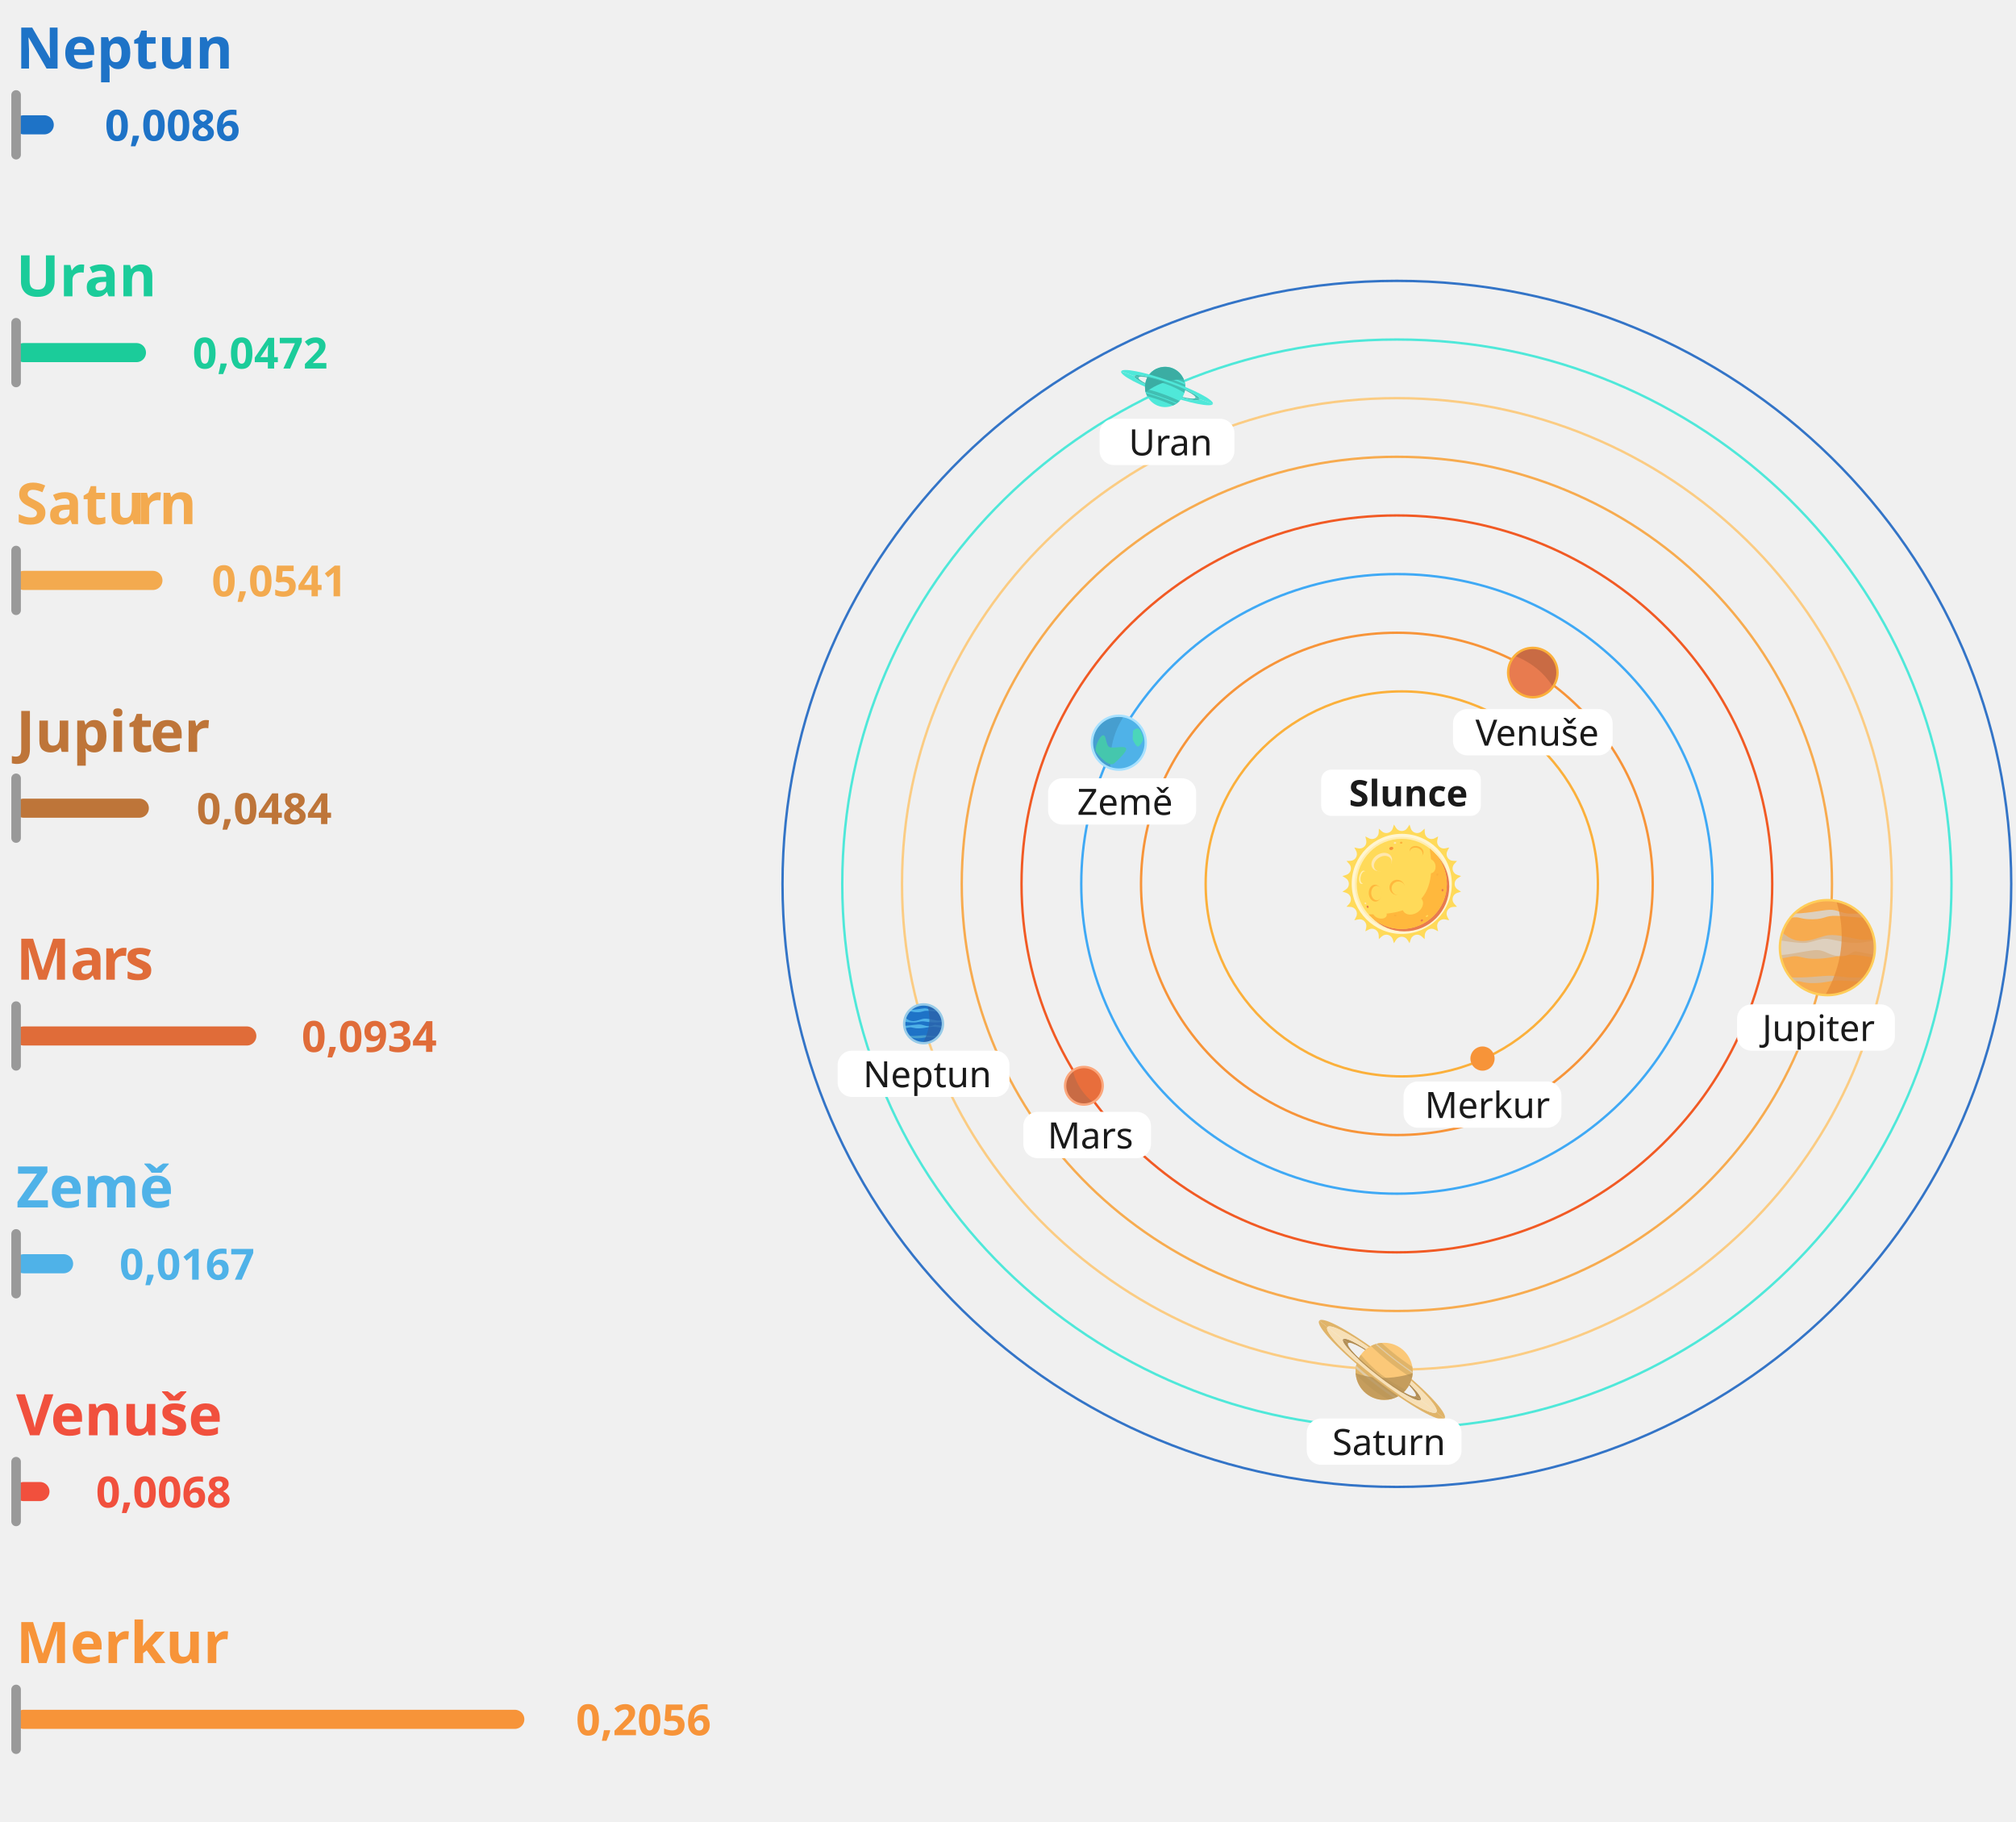
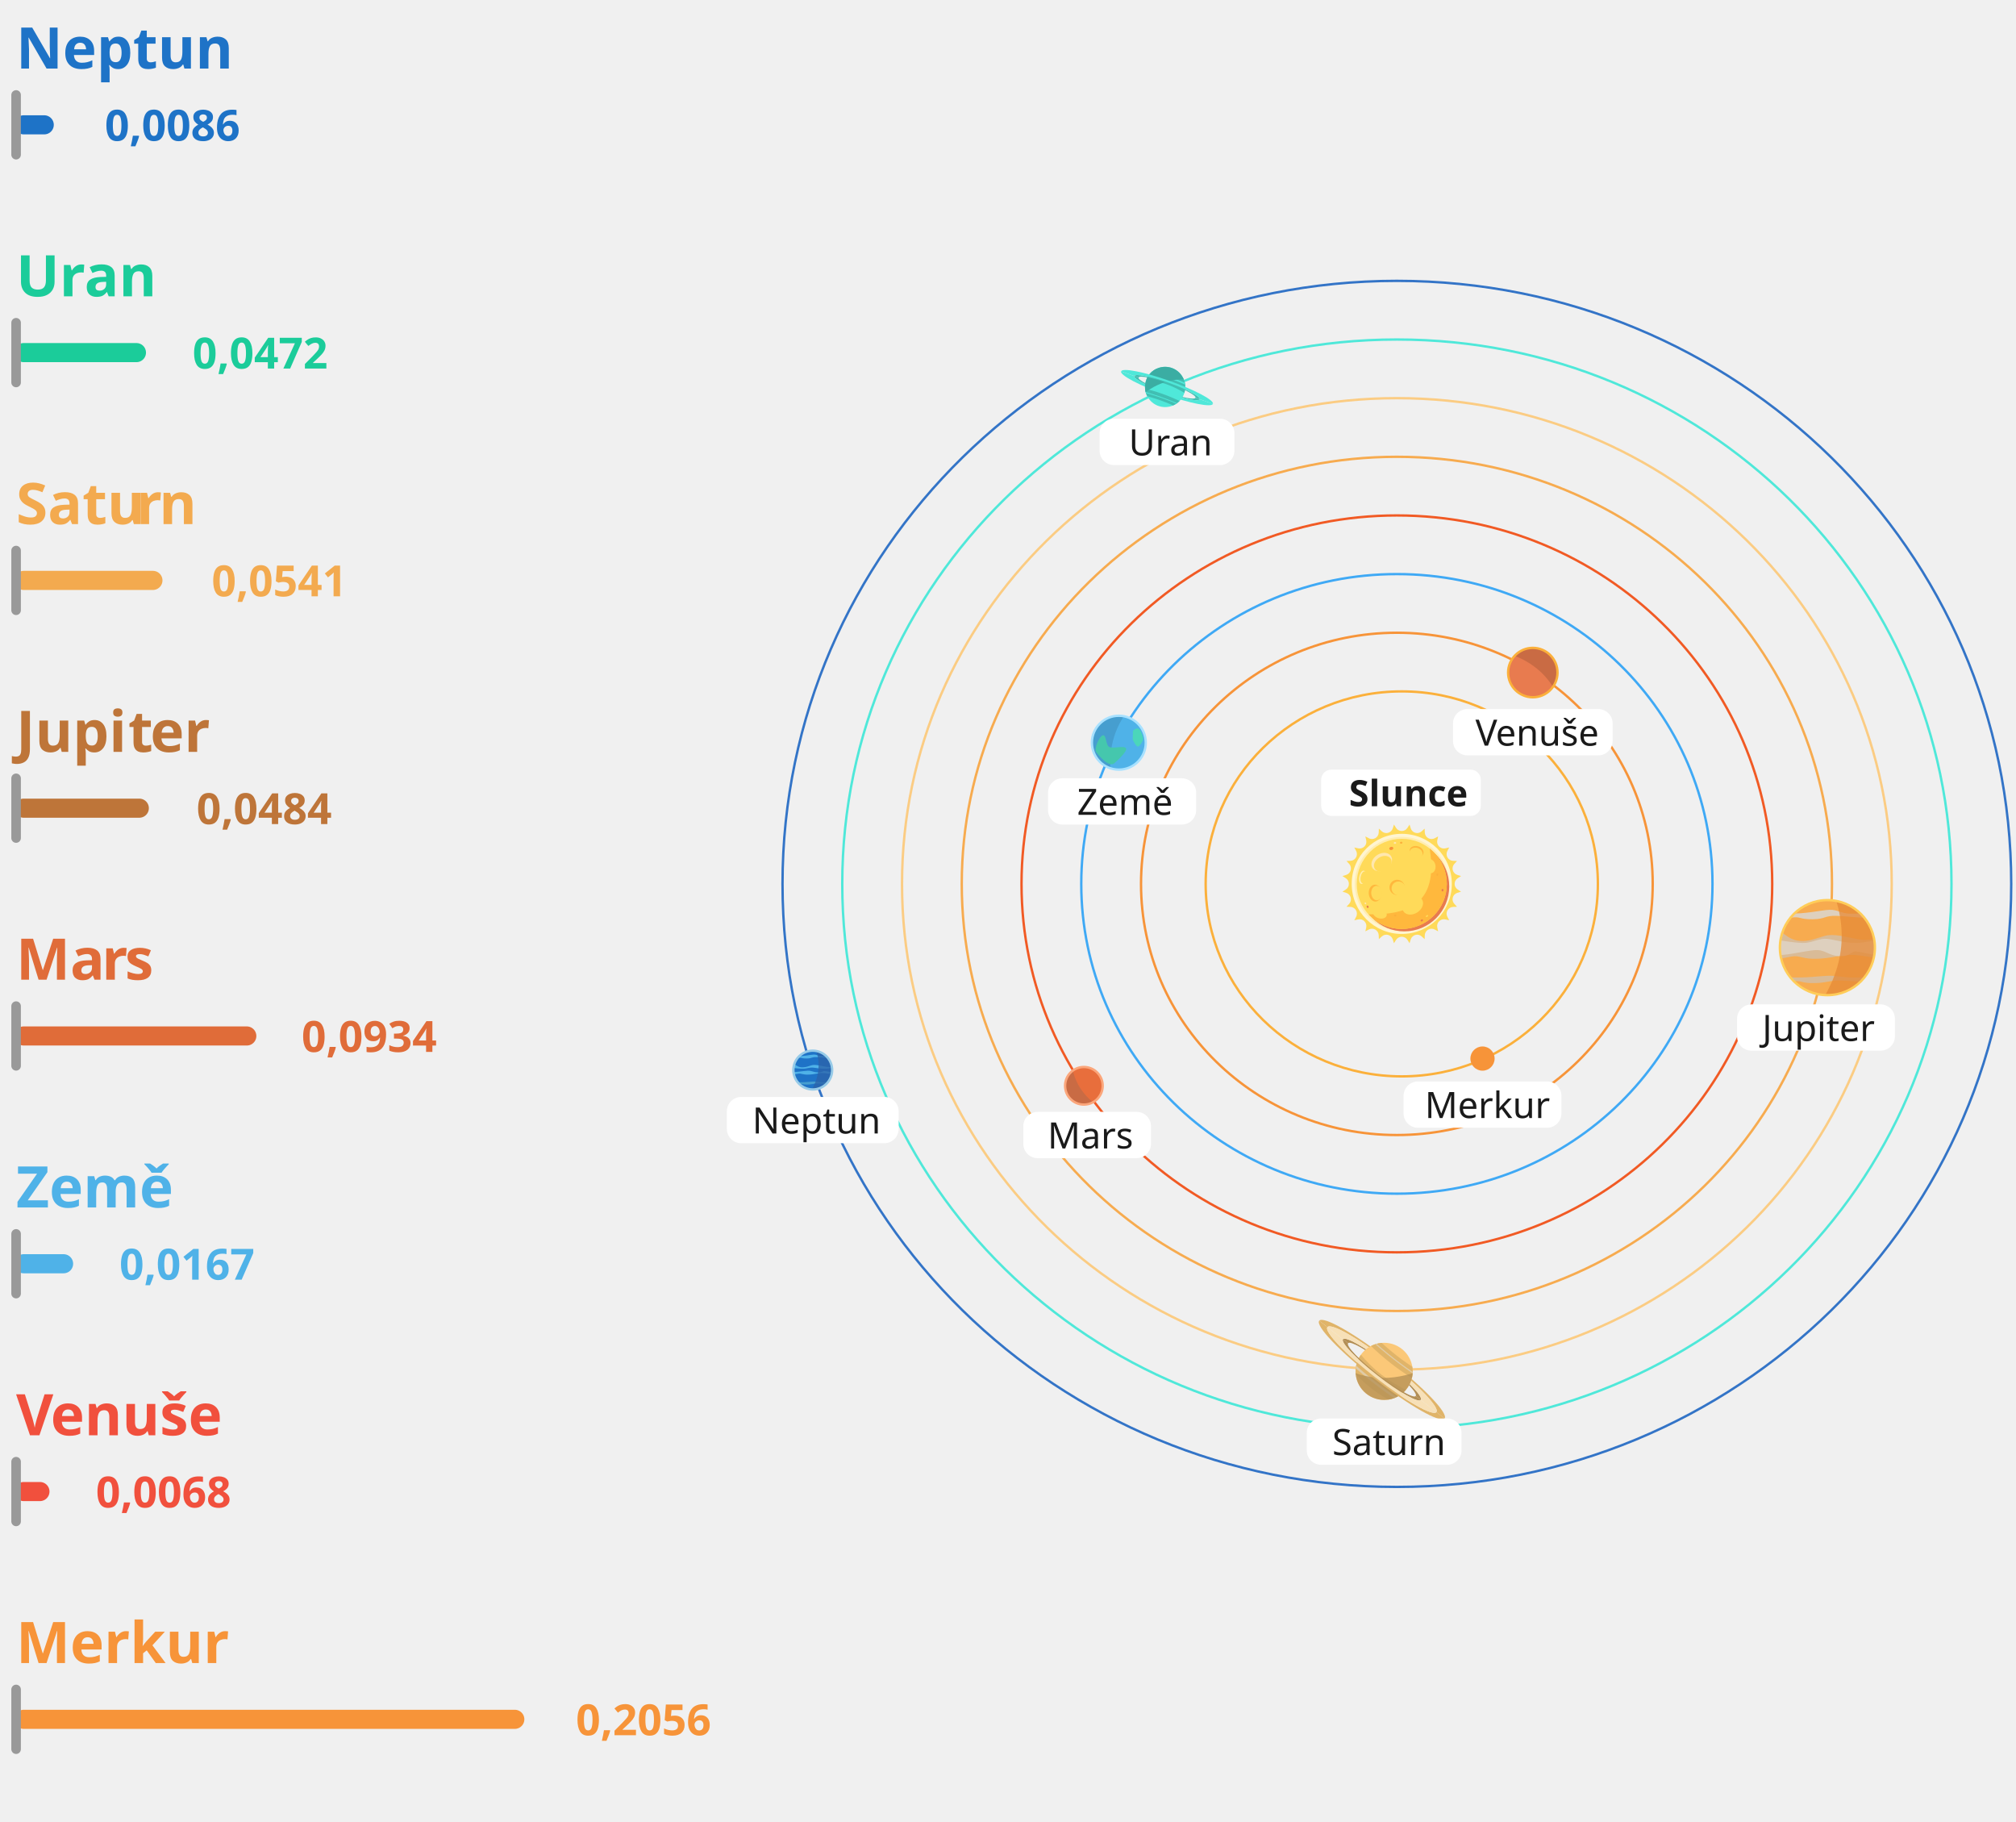
<svg xmlns="http://www.w3.org/2000/svg" id="a" viewBox="0 0 844 762.45">
  <defs>
    <clipPath id="b">
      <circle cx="586.85" cy="369.97" r="18.87" style="fill:#ffda59;" />
    </clipPath>
    <clipPath id="c">
      <circle cx="468.4" cy="310.87" r="11.28" style="fill:#4fb2e8; stroke:#a8e1ff; stroke-miterlimit:10;" />
    </clipPath>
    <clipPath id="d">
      <circle cx="453.77" cy="454.48" r="7.87" style="fill:#e86e3c; stroke:#fba67b; stroke-miterlimit:10;" />
    </clipPath>
    <clipPath id="e">
      <circle cx="765.04" cy="396.65" r="19.89" style="fill:#f7ab4f; stroke:#ffcd59; stroke-miterlimit:10;" />
    </clipPath>
    <clipPath id="f">
      <circle cx="641.71" cy="281.52" r="10.34" style="fill:#e87b4f; stroke:#fbb03b; stroke-miterlimit:10;" />
    </clipPath>
    <clipPath id="g">
      <circle cx="579.47" cy="574.01" r="11.96" style="fill:#fbc878;" />
    </clipPath>
    <clipPath id="h">
      <circle cx="487.78" cy="161.97" r="8.43" style="fill:#4fe8d9;" />
    </clipPath>
    <clipPath id="i">
-       <circle cx="386.65" cy="428.53" r="8.12" style="fill:#1e73c7; stroke:#97cbe8; stroke-miterlimit:10;" />
+       <circle cx="340.26" cy="447.9" r="8.12" style="fill:#1e73c7; stroke:#97cbe8; stroke-miterlimit:10;" />
    </clipPath>
  </defs>
  <g>
    <path d="m589.23,346.52l.88-1.39.49,1.58c.62,1.98,3.09,2.64,4.61,1.24l1.21-1.12.07,1.65c.09,2.07,2.3,3.35,4.13,2.39l1.46-.77-.36,1.61c-.45,2.02,1.35,3.83,3.38,3.38l1.61-.36-.77,1.46c-.96,1.84.32,4.05,2.39,4.13l1.65.07-1.12,1.21c-1.4,1.52-.74,3.99,1.24,4.61l1.58.49-1.39.88c-1.75,1.11-1.75,3.66,0,4.77l1.39.88-1.58.49c-1.98.62-2.64,3.09-1.24,4.61l1.12,1.21-1.65.07c-2.07.09-3.35,2.3-2.39,4.13l.77,1.46-1.61-.36c-2.02-.45-3.83,1.35-3.38,3.38l.36,1.61-1.46-.77c-1.84-.96-4.05.32-4.13,2.39l-.07,1.65-1.21-1.12c-1.52-1.4-3.99-.74-4.61,1.24l-.49,1.58-.88-1.39c-1.11-1.75-3.66-1.75-4.77,0l-.88,1.39-.49-1.58c-.62-1.98-3.09-2.64-4.61-1.24l-1.21,1.12-.07-1.65c-.09-2.07-2.3-3.35-4.13-2.39l-1.46.77.36-1.61c.45-2.02-1.35-3.83-3.38-3.38l-1.61.36.77-1.46c.96-1.84-.32-4.05-2.39-4.13l-1.65-.07,1.12-1.21c1.4-1.52.74-3.99-1.24-4.61l-1.58-.49,1.39-.88c1.75-1.11,1.75-3.66,0-4.77l-1.39-.88,1.58-.49c1.98-.62,2.64-3.09,1.24-4.61l-1.12-1.21,1.65-.07c2.07-.09,3.35-2.3,2.39-4.13l-.77-1.46,1.61.36c2.02.45,3.83-1.35,3.38-3.38l-.36-1.61,1.46.77c1.84.96,4.05-.32,4.13-2.39l.07-1.65,1.21,1.12c1.52,1.4,3.99.74,4.61-1.24l.49-1.58.88,1.39c1.11,1.75,3.66,1.75,4.77,0Z" style="fill:#ffda59;" />
    <circle cx="586.85" cy="369.97" r="20.96" style="fill:#fff5d1;" />
    <ellipse cx="584.8" cy="369.97" rx="207.17" ry="203.31" style="fill:none; stroke:#fbcc83; stroke-miterlimit:10;" />
    <circle cx="586.85" cy="369.97" r="19.69" style="fill:#ffedb0;" />
    <circle cx="587.93" cy="371.05" r="18.8" style="fill:#e87b4f;" />
    <g>
      <circle cx="586.85" cy="369.97" r="18.87" style="fill:#ffda59;" />
      <g style="clip-path:url(#b);">
        <path d="m598.18,353.19c4.68,24.26-6.92,30.83-29.32,29.32v9.32h37.41v-37.77l-8.09-.87Z" style="fill:#ffb83d;" />
        <ellipse cx="570.4" cy="367.18" rx="2.82" ry="1.36" transform="translate(97.31 853.36) rotate(-78.55)" style="fill:#ffedb0;" />
        <ellipse cx="570.89" cy="367.2" rx="2.53" ry="1.29" transform="translate(97.69 853.85) rotate(-78.55)" style="fill:#ffda59;" />
        <ellipse cx="591.44" cy="379.03" rx="4.62" ry="3.5" transform="translate(-111.02 375) rotate(-32.33)" style="fill:#ffda59;" />
        <ellipse cx="579.04" cy="360.81" rx="3.95" ry="2.99" transform="translate(-103.2 365.55) rotate(-32.33)" style="fill:#fbb03b;" />
        <ellipse cx="578.47" cy="360.88" rx="4.62" ry="3.5" transform="translate(-103.32 365.25) rotate(-32.33)" style="fill:#ffe7ad;" />
        <ellipse cx="582.48" cy="355.07" rx=".87" ry=".66" transform="translate(-72.47 164.28) rotate(-15.12)" style="fill:#f79439;" />
        <ellipse cx="578.9" cy="361.6" rx="3.95" ry="2.99" transform="translate(-103.64 365.59) rotate(-32.33)" style="fill:#ffda59;" />
        <ellipse cx="575.68" cy="373.88" rx="2.68" ry="3.54" transform="translate(-19.77 32.36) rotate(-3.17)" style="fill:#ffb83d;" />
        <ellipse cx="576.33" cy="373.86" rx="2.29" ry="3.02" transform="translate(-19.77 32.39) rotate(-3.17)" style="fill:#ffda59;" />
        <ellipse cx="597.41" cy="383.44" rx=".56" ry=".32" transform="translate(-111.68 350.07) rotate(-30)" style="fill:#ffda59;" />
        <ellipse cx="571.63" cy="378.16" rx=".32" ry=".41" transform="translate(-108.46 293.09) rotate(-26.36)" style="fill:#ffe7ad;" />
        <ellipse cx="577.67" cy="382.42" rx="1.99" ry="2.96" transform="translate(46.16 826.76) rotate(-73.4)" style="fill:#ffda59;" />
        <ellipse cx="593.04" cy="356.4" rx="2.24" ry="2.96" transform="translate(82.08 822.91) rotate(-73.4)" style="fill:#ffb83d;" />
        <ellipse cx="592.82" cy="357.09" rx="2.24" ry="2.76" transform="translate(81.26 823.19) rotate(-73.4)" style="fill:#ffda59;" />
        <circle cx="584.91" cy="371.44" r="3.2" style="fill:#ffb83d;" />
        <circle cx="585.47" cy="371.86" r="2.89" style="fill:#ffda59;" />
        <ellipse cx="586.59" cy="352.79" rx=".52" ry=".4" transform="translate(-18.59 32.93) rotate(-3.17)" style="fill:#fbb03b;" />
        <ellipse cx="583.98" cy="352.86" rx=".52" ry=".4" transform="translate(-18.59 32.79) rotate(-3.17)" style="fill:#ffe7ad;" />
        <ellipse cx="584.08" cy="383.24" rx=".52" ry=".4" transform="translate(-20.27 32.84) rotate(-3.17)" style="fill:#fbb03b;" />
        <ellipse cx="601.75" cy="366.09" rx=".52" ry=".4" transform="translate(178.2 928.87) rotate(-84.35)" style="fill:#fbb03b;" />
        <ellipse cx="603.92" cy="372.61" rx=".52" ry=".4" transform="translate(173.66 936.91) rotate(-84.35)" style="fill:#e87b4f;" />
        <ellipse cx="572.54" cy="379.61" rx=".4" ry=".52" transform="translate(-104.63 264.1) rotate(-23.87)" style="fill:#e87b4f;" />
        <ellipse cx="595.25" cy="385.26" rx=".52" ry=".4" transform="translate(-112.88 349.24) rotate(-30)" style="fill:#e87b4f;" />
        <ellipse cx="598.76" cy="362.54" rx="2.24" ry="2.96" transform="translate(-48.29 95.57) rotate(-8.77)" style="fill:#ffda59;" />
      </g>
    </g>
    <ellipse cx="586.85" cy="369.97" rx="82.1" ry="80.57" style="fill:none; stroke:#fbb03b; stroke-miterlimit:10;" />
    <ellipse cx="584.8" cy="369.97" rx="107.11" ry="105.12" style="fill:none; stroke:#f79439; stroke-miterlimit:10;" />
    <ellipse cx="584.8" cy="369.97" rx="132.13" ry="129.67" style="fill:none; stroke:#3fa9f5; stroke-miterlimit:10;" />
    <ellipse cx="584.8" cy="369.97" rx="157.14" ry="154.22" style="fill:none; stroke:#f15a24; stroke-miterlimit:10;" />
    <ellipse cx="584.8" cy="369.97" rx="182.16" ry="178.77" style="fill:none; stroke:#f7ab4f; stroke-miterlimit:10;" />
    <ellipse cx="584.8" cy="369.97" rx="232.19" ry="227.86" style="fill:none; stroke:#4fe8d9; stroke-miterlimit:10;" />
    <ellipse cx="584.8" cy="369.97" rx="257.2" ry="252.41" style="fill:none; stroke:#3374c7; stroke-miterlimit:10;" />
    <g>
      <circle cx="468.4" cy="310.87" r="11.28" style="fill:#4fb2e8;" />
      <g style="clip-path:url(#c);">
        <path d="m473.39,295.88c-6.06,7.33-9.82,16.36-8.18,29.35l-11.27-9.79,1.79-14.73,17.65-4.83Z" style="fill:#469ecf;" />
-         <path d="m466.88,319.14s5.4-4.72,4.52-5.96c-.88-1.24-5.8.41-7.16-.62-1.35-1.02-1.04-4.96-2.47-4.79s-3.88,5.68-2.85,7.03c1.03,1.34,5.62,7.13,7.96,4.34Z" style="fill:#45c7ad;" />
-         <path d="m475.62,305.03s-1.49.51-1.34,1.32-.33,2.76.1,3.57,1.16,2.31,1.91,2.55c.75.24,2.48-2.61,2.28-3.5s-1.16-4.79-2.95-3.94Z" style="fill:#4bd6ba;" />
+         <path d="m466.88,319.14s5.4-4.72,4.52-5.96c-.88-1.24-5.8.41-7.16-.62s-1.04-4.96-2.47-4.79-3.88,5.68-2.85,7.03c1.03,1.34,5.62,7.13,7.96,4.34Z" style="fill:#45c7ad;" />
+         <path d="m475.62,305.03s-1.49.51-1.34,1.32c.16.81-.33,2.76.1,3.57s1.16,2.31,1.91,2.55,2.48-2.61,2.28-3.5-1.16-4.79-2.95-3.94Z" style="fill:#4bd6ba;" />
      </g>
      <circle cx="468.4" cy="310.87" r="11.28" style="fill:none; stroke:#a8e1ff; stroke-miterlimit:10;" />
    </g>
    <g>
      <circle cx="453.77" cy="454.48" r="7.87" style="fill:#e86e3c;" />
      <g style="clip-path:url(#d);">
        <path d="m448.52,444.78c.84,6.59,3.63,12.81,11.03,18.18l-10.37,1.06-6.64-7.95,5.98-11.29Z" style="fill:#c96b44;" />
      </g>
      <circle cx="453.77" cy="454.48" r="7.87" style="fill:none; stroke:#fba67b; stroke-miterlimit:10;" />
    </g>
    <g>
      <circle cx="765.04" cy="396.65" r="19.89" style="fill:#f7ab4f;" />
      <g style="clip-path:url(#e);">
-         <path d="m795.45,391.41s-12.05,2.57-16.26,1.94c-4.21-.62-9.63-2.34-13.8-1.89-4.17.45-11.17,5.34-18.03-.17-5.35-4.3-9.85-.77-9.85-.77,0,0-3.62,8.51-3.48,10.84.14,2.33,12.64-.38,16.12-1,3.49-.62,4.24,1.25,11.07.94,6.82-.31,10.14-2.13,16.67-1.43,6.53.7,15.93,3.28,19.36,1.65,3.43-1.63-1.8-10.11-1.8-10.11Z" style="fill:#d9bb97;" />
-         <path d="m744.41,393.47s8.72,1.54,11.76,1.17c3.05-.37,5.73-1.94,8.74-1.67,3.02.27,8.48,2.28,14.68,1.53,6.2-.75,6.72-1.56,6.72-1.56,0,0,2.62,5.11,2.52,6.51s-8.92-.79-11.44-1.17c-2.52-.37-2.31,2.1-7.25,1.92-4.94-.19-5.88-2.9-10.61-2.48-4.73.42-13.95,2.8-16.43,1.82-2.48-.98,1.3-6.07,1.3-6.07Z" style="fill:#ded0be;" />
+         <path d="m795.45,391.41s-12.05,2.57-16.26,1.94c-4.21-.62-9.63-2.34-13.8-1.89s-11.17,5.34-18.03-.17c-5.35-4.3-9.85-.77-9.85-.77,0,0-3.62,8.51-3.48,10.84.14,2.33,12.64-.38,16.12-1,3.49-.62,4.24,1.25,11.07.94,6.82-.31,10.14-2.13,16.67-1.43,6.53.7,15.93,3.28,19.36,1.65,3.43-1.63-1.8-10.11-1.8-10.11Z" style="fill:#d9bb97;" />
+         <path d="m744.41,393.47s8.72,1.54,11.76,1.17c3.05-.37,5.73-1.94,8.74-1.67s8.48,2.28,14.68,1.53c6.2-.75,6.72-1.56,6.72-1.56,0,0,2.62,5.11,2.52,6.51s-8.92-.79-11.44-1.17c-2.52-.37-2.31,2.1-7.25,1.92s-5.88-2.9-10.61-2.48c-4.73.42-13.95,2.8-16.43,1.82-2.48-.98,1.3-6.07,1.3-6.07Z" style="fill:#ded0be;" />
        <path d="m786.74,381.91s-9.39.66-12.67.5c-3.28-.16-4.94-1.71-8.19-1.59-3.25.11-10.37,1.85-17.05,1.53-6.68-.32-7.24-.66-7.24-.66,0,0-2.82,2.17-2.71,2.77.11.6,9.62-.34,12.33-.5,2.72-.16,2.49.89,7.81.81,5.32-.08,4.82-1.6,9.91-1.42,5.09.18,16.55,1.56,19.22,1.14,2.67-.42-1.4-2.58-1.4-2.58Z" style="fill:#ded0be;" />
-         <path d="m787.31,408.64s-9.39.66-12.67.5-6.17-.82-9.42-.71c-3.25.11-9.14.97-15.81.65-6.68-.32-7.24-.66-7.24-.66,0,0-2.82,2.17-2.71,2.77s9.62-.34,12.33-.5,2.49.89,7.81.81c5.32-.08,6.34-1.23,11.43-1.05,5.09.18,15.03,1.19,17.7.77,2.67-.42-1.4-2.58-1.4-2.58Z" style="fill:#d9bb97;" />
+         <path d="m787.31,408.64s-9.39.66-12.67.5c-3.28-.16-6.17-.82-9.42-.71-3.25.11-9.14.97-15.81.65-6.68-.32-7.24-.66-7.24-.66,0,0-2.82,2.17-2.71,2.77s9.62-.34,12.33-.5c2.72-.16,2.49.89,7.81.81,5.32-.08,6.34-1.23,11.43-1.05,5.09.18,15.03,1.19,17.7.77,2.67-.42-1.4-2.58-1.4-2.58Z" style="fill:#d9bb97;" />
        <path d="m759.65,423.43c10.29-13.99,16.13-31.82,6.43-53.35l22.26,14.06.81,26.16-29.49,13.13Z" style="fill:#e68a35; opacity:.75;" />
      </g>
      <circle cx="765.04" cy="396.65" r="19.89" style="fill:none; stroke:#ffcd59; stroke-miterlimit:10;" />
    </g>
    <g>
      <circle cx="641.71" cy="281.52" r="10.34" style="fill:#e87b4f;" />
      <g style="clip-path:url(#f);">
        <path d="m652.32,291.4c-3.8-7.85-9.89-14.43-21.36-18.01l12.46-5.66,11.6,7.11-2.71,16.57Z" style="fill:#c96b44;" />
      </g>
      <circle cx="641.71" cy="281.52" r="10.34" style="fill:none; stroke:#fbb03b; stroke-miterlimit:10;" />
    </g>
    <g>
      <path d="m581.56,569.41c-14.5-11.3-27.6-18.72-29.27-16.59l3.43,2.68c1.45-1.86,12.84,4.59,25.44,14.42,12.6,9.82,21.64,19.29,20.19,21.15l3.43,2.68c1.67-2.14-8.73-13.03-23.23-24.33Z" style="fill:#e0b469;" />
-       <path d="m580.41,570.87c-9.01-7.02-17.14-11.63-18.18-10.3l2.13,1.66c.9-1.15,7.98,2.85,15.8,8.96,7.83,6.1,13.44,11.98,12.54,13.14l2.13,1.66c1.04-1.33-5.42-8.1-14.43-15.12Z" style="fill:#b38e54;" />
+       <path d="m580.41,570.87c-9.01-7.02-17.14-11.63-18.18-10.3l2.13,1.66c.9-1.15,7.98,2.85,15.8,8.96s13.44,11.98,12.54,13.14l2.13,1.66c1.04-1.33-5.42-8.1-14.43-15.12Z" style="fill:#b38e54;" />
      <path d="m580.41,570.87c9.01,7.02,15.47,13.79,14.43,15.12l6.51,5.07c1.45-1.86-7.59-11.33-20.19-21.15-12.6-9.82-23.99-16.27-25.44-14.42l6.51,5.07c1.04-1.33,9.18,3.28,18.18,10.3Z" style="fill:#f7e0b7;" />
      <g>
        <circle cx="579.47" cy="574.01" r="11.96" style="fill:#fbc878;" />
        <g style="clip-path:url(#g);">
          <path d="m592.67,577.75c-7.16-4.24-13.77-9.44-19.88-15.5l2.51-3.22c5.91,6.01,12.55,11.17,19.88,15.5l-2.51,3.22Z" style="fill:#e0b469;" />
          <path d="m593.62,576.35c-6.95-4.6-13.57-9.78-19.88-15.5l.33-.42c6.33,5.86,12.49,10.69,19.88,15.5l-.33.42Z" style="fill:#e0cba6;" />
          <path d="m584.72,587.66c-7.66-3.6-14.25-8.82-19.88-15.5l4.43-5.68c5.39,6.68,12.03,11.83,19.88,15.5l-4.43,5.68Z" style="fill:#e0b469;" />
          <path d="m585.49,586.49c-6.93-4.63-13.55-9.81-19.88-15.5l.61-.78c6.4,5.88,12.58,10.7,19.88,15.5l-.61.78Z" style="fill:#e0cba6;" />
          <path d="m562.75,572.88c9.14,4.27,19.4,5.74,32.3.59l-7.06,14.17-15.59,2.08-9.65-16.84Z" style="fill:#b38f54; opacity:.75;" />
        </g>
      </g>
      <path d="m576.91,575.37c7.83,6.1,14.9,10.11,15.8,8.96l-28.34-22.09c-.9,1.15,4.71,7.04,12.54,13.14Z" style="fill:none;" />
      <path d="m580.17,571.19c-7.83-6.1-14.9-10.11-15.8-8.96l28.34,22.09c.9-1.15-4.71-7.04-12.54-13.14Z" style="fill:none;" />
      <path d="m575.91,576.65c-12.6-9.82-21.64-19.29-20.19-21.15l-3.43-2.68c-1.67,2.14,8.73,13.03,23.23,24.33,14.5,11.3,27.6,18.72,29.27,16.59l-3.43-2.68c-1.45,1.86-12.84-4.59-25.44-14.42Z" style="fill:#e0b469;" />
      <path d="m576.91,575.37c-7.83-6.1-13.44-11.98-12.54-13.14l-2.13-1.66c-1.04,1.33,5.42,8.1,14.43,15.12,9.01,7.02,17.14,11.63,18.18,10.3l-2.13-1.66c-.9,1.15-7.98-2.85-15.8-8.96Z" style="fill:#b38e54;" />
      <path d="m575.91,576.65c12.6,9.82,23.99,16.28,25.44,14.42l-6.51-5.07c-1.04,1.33-9.18-3.28-18.18-10.3-9.01-7.02-15.47-13.79-14.43-15.12l-6.51-5.07c-1.45,1.86,7.59,11.33,20.19,21.15Z" style="fill:#f7e0b7;" />
    </g>
    <g>
      <path d="m487.85,164.28c7.59,2.69,14.06,3.96,14.45,2.84l-1.8-.64c-.34.97-5.97-.13-12.56-2.47-6.59-2.33-11.66-5.02-11.32-5.99l-1.8-.64c-.4,1.12,5.43,4.21,13.02,6.89Z" style="fill:#41bfb3;" />
      <path d="m487.85,164.28c-7.59-2.69-13.42-5.77-13.02-6.89l-5.48-1.94c-.55,1.57,7.6,5.88,18.22,9.64,10.61,3.76,19.67,5.53,20.22,3.97l-5.48-1.94c-.4,1.12-6.87-.15-14.45-2.84Z" style="fill:#4fe8d9;" />
      <g>
        <circle cx="487.78" cy="161.97" r="8.43" style="fill:#4fe8d9;" />
        <g style="clip-path:url(#h);">
          <path d="m478.12,162.41c5.73,1.24,11.31,3.24,16.75,5.93l-.96,2.71c-5.3-2.7-10.88-4.67-16.75-5.93l.96-2.71Z" style="fill:#41bfb3;" />
          <path d="m477.79,163.56c5.67,1.53,11.25,3.52,16.75,5.93l-.13.36c-5.54-2.51-10.74-4.37-16.75-5.93l.13-.36Z" style="fill:#4fe8d9;" />
          <path d="m481.23,154.01c5.93.7,11.5,2.72,16.75,5.93l-1.7,4.79c-5.1-3.27-10.68-5.23-16.75-5.93l1.7-4.79Z" style="fill:#41bfb3;" />
          <path d="m480.97,154.97c5.66,1.55,11.25,3.54,16.75,5.93l-.23.66c-5.59-2.5-10.8-4.35-16.75-5.93l.23-.66Z" style="fill:#4fe8d9;" />
          <path d="m499.21,159c-7.07-.82-14.25.49-21.73,6.81l1.56-11.05,9.97-4.87,10.21,9.11Z" style="fill:#3bada3;" />
        </g>
      </g>
      <path d="m489.19,160.49c-6.59-2.33-12.22-3.44-12.56-2.47l23.88,8.46c.34-.97-4.72-3.65-11.32-5.99Z" style="fill:none;" />
      <path d="m487.94,164.01c6.59,2.33,12.22,3.44,12.56,2.47l-23.88-8.46c-.34.97,4.72,3.65,11.32,5.99Z" style="fill:none;" />
      <path d="m489.19,160.49c6.59,2.33,11.66,5.02,11.32,5.99l1.8.64c.4-1.12-5.43-4.21-13.02-6.89-7.59-2.69-14.06-3.96-14.45-2.84l1.8.64c.34-.97,5.97.13,12.56,2.47Z" style="fill:#41bfb3;" />
      <path d="m489.57,159.41c-10.61-3.76-19.67-5.54-20.22-3.97l5.48,1.94c.4-1.12,6.87.15,14.45,2.84,7.59,2.69,13.42,5.77,13.02,6.89l5.48,1.94c.55-1.57-7.6-5.88-18.22-9.64Z" style="fill:#4fe8d9;" />
    </g>
    <rect x="727.22" y="420.41" width="66.08" height="19.37" rx="6" ry="6" style="fill:#fff;" />
    <text transform="translate(737.75 435.72)" style="fill:#1a1a1a; font-family:SegoeUI, 'Segoe UI'; font-size:15.2px;">
      <tspan x="0" y="0">Jupiter</tspan>
    </text>
    <rect x="608.3" y="296.8" width="66.83" height="19.37" rx="6" ry="6" style="fill:#fff;" />
    <rect x="553.11" y="322.15" width="66.83" height="19.37" rx="4.25" ry="4.25" style="fill:#fff;" />
    <text transform="translate(617.7 312.11)" style="fill:#1a1a1a; font-family:SegoeUI, 'Segoe UI'; font-size:15.2px;">
      <tspan x="0" y="0" style="letter-spacing:-.06em;">V</tspan>
      <tspan x="8.47" y="0">enuše</tspan>
    </text>
    <circle cx="620.65" cy="443.09" r="5.07" style="fill:#f79439;" />
    <rect x="587.61" y="452.67" width="66.08" height="19.37" rx="6" ry="6" style="fill:#fff;" />
    <text transform="translate(596.5 467.97)" style="fill:#1a1a1a; font-family:SegoeUI, 'Segoe UI'; font-size:15.2px;">
      <tspan x="0" y="0">Merkur</tspan>
    </text>
    <rect x="547.08" y="593.74" width="64.79" height="19.37" rx="6" ry="6" style="fill:#fff;" />
    <text transform="translate(557.75 609.05)" style="fill:#1a1a1a; font-family:SegoeUI, 'Segoe UI'; font-size:15.2px;">
      <tspan x="0" y="0">Saturn</tspan>
    </text>
    <rect x="428.41" y="465.4" width="53.45" height="19.37" rx="6" ry="6" style="fill:#fff;" />
    <text transform="translate(438.57 480.71)" style="fill:#1a1a1a; font-family:SegoeUI, 'Segoe UI'; font-size:15.2px;">
      <tspan x="0" y="0">Mars</tspan>
    </text>
    <rect x="438.77" y="325.76" width="62" height="19.37" rx="6" ry="6" style="fill:#fff;" />
    <text transform="translate(450.94 341.07)" style="fill:#1a1a1a; font-family:SegoeUI, 'Segoe UI'; font-size:15.2px;">
      <tspan x="0" y="0">Země</tspan>
    </text>
    <rect x="460.35" y="175.29" width="56.44" height="19.37" rx="6" ry="6" style="fill:#fff;" />
    <text transform="translate(472.54 190.6)" style="fill:#1a1a1a; font-family:SegoeUI, 'Segoe UI'; font-size:15.2px;">
      <tspan x="0" y="0">Uran</tspan>
    </text>
    <text transform="translate(564.73 337.46)" style="fill:#1a1a1a; font-family:SegoeUI-Semibold, 'Segoe UI'; font-size:15.2px; font-weight:600;">
      <tspan x="0" y="0">Slunce</tspan>
    </text>
    <g>
      <g>
-         <circle cx="386.65" cy="428.53" r="8.12" style="fill:#1e73c7;" />
+         <circle cx="340.26" cy="447.9" r="8.12" style="fill:#1e73c7;" />
        <g style="clip-path:url(#i);">
-           <path d="m399.07,426.39s-4.92,1.05-6.64.79c-1.72-.25-3.93-.95-5.64-.77-1.7.18-4.56,2.18-7.36-.07-2.18-1.76-4.02-.31-4.02-.31,0,0-1.48,3.47-1.42,4.43s5.16-.16,6.58-.41c1.42-.25,1.73.51,4.52.38,2.79-.13,4.14-.87,6.81-.58,2.67.29,6.51,1.34,7.91.67,1.4-.67-.74-4.13-.74-4.13Z" style="fill:#4fb2e8;" />
-           <path d="m378.22,427.64s3.56.43,4.8.33c1.24-.1,2.34-.54,3.57-.47s3.46.64,5.99.43c2.53-.21,2.74-.44,2.74-.44,0,0,1.07,1.43,1.03,1.82s-3.64-.22-4.67-.33c-1.03-.1-.94.59-2.96.53s-2.4-.81-4.33-.69c-1.93.12-5.69.78-6.71.51-1.01-.27.53-1.69.53-1.69Z" style="fill:#1e73c7;" />
-           <path d="m395.51,422.52s-3.84.27-5.18.2c-1.34-.06-2.02-.7-3.34-.65-1.33.05-4.24.76-6.96.63-2.73-.13-2.96-.27-2.96-.27,0,0-1.15.89-1.11,1.13s3.93-.14,5.04-.2c1.11-.06,1.02.37,3.19.33,2.17-.03,1.97-.65,4.05-.58,2.08.07,6.76.64,7.85.47s-.57-1.05-.57-1.05Z" style="fill:#4fb2e8;" />
-           <path d="m395.74,433.43s-3.84.27-5.18.2c-1.34-.06-2.52-.34-3.85-.29-1.33.05-3.73.4-6.46.27-2.73-.13-2.96-.27-2.96-.27,0,0-1.15.89-1.11,1.13s3.93-.14,5.04-.2,1.02.37,3.19.33c2.17-.03,2.59-.5,4.67-.43,2.08.07,6.14.49,7.23.32,1.09-.17-.57-1.05-.57-1.05Z" style="fill:#469ecf;" />
-           <path d="m384.45,439.47c4.2-5.71,6.58-12.99,2.62-21.78l9.09,5.74.33,10.68-12.04,5.36Z" style="fill:#2b62a8; opacity:.75;" />
+           <path d="m352.67,445.76s-4.92,1.05-6.64.79c-1.72-.25-3.93-.95-5.64-.77-1.7.18-4.56,2.18-7.36-.07-2.18-1.76-4.02-.31-4.02-.31,0,0-1.48,3.47-1.42,4.43s5.16-.16,6.58-.41c1.42-.25,1.73.51,4.52.38,2.79-.13,4.14-.87,6.81-.58s6.51,1.34,7.91.67c1.4-.67-.74-4.13-.74-4.13Z" style="fill:#4fb2e8;" />
+           <path d="m331.83,447s3.56.43,4.8.33c1.24-.1,2.34-.54,3.57-.47s3.46.64,5.99.43c2.53-.21,2.74-.44,2.74-.44,0,0,1.07,1.43,1.03,1.82s-3.64-.22-4.67-.33c-1.03-.1-.94.59-2.96.53-2.02-.05-2.4-.81-4.33-.69-1.93.12-5.69.78-6.71.51s.53-1.69.53-1.69Z" style="fill:#1e73c7;" />
+           <path d="m349.12,441.88s-3.84.27-5.18.2c-1.34-.06-2.02-.7-3.34-.65-1.33.05-4.24.76-6.96.63-2.73-.13-2.96-.27-2.96-.27,0,0-1.15.89-1.11,1.13s3.93-.14,5.04-.2c1.11-.06,1.02.37,3.19.33,2.17-.03,1.97-.65,4.05-.58s6.76.64,7.85.47-.57-1.05-.57-1.05Z" style="fill:#4fb2e8;" />
+           <path d="m349.35,452.8s-3.84.27-5.18.2c-1.34-.06-2.52-.34-3.85-.29-1.33.05-3.73.4-6.46.27s-2.96-.27-2.96-.27c0,0-1.15.89-1.11,1.13s3.93-.14,5.04-.2c1.11-.06,1.02.37,3.19.33,2.17-.03,2.59-.5,4.67-.43s6.14.49,7.23.32c1.09-.17-.57-1.05-.57-1.05Z" style="fill:#469ecf;" />
+           <path d="m338.06,458.84c4.2-5.71,6.58-12.99,2.62-21.78l9.09,5.74.33,10.68-12.04,5.36Z" style="fill:#2b62a8; opacity:.75;" />
        </g>
-         <circle cx="386.65" cy="428.53" r="8.12" style="fill:none; stroke:#97cbe8; stroke-miterlimit:10;" />
-       </g>
-       <rect x="350.69" y="439.78" width="71.92" height="19.37" rx="6" ry="6" style="fill:#fff;" />
-       <text transform="translate(361.34 455.09)" style="fill:#1a1a1a; font-family:SegoeUI, 'Segoe UI'; font-size:15.2px;">
+         <circle cx="340.26" cy="447.9" r="8.12" style="fill:none; stroke:#97cbe8; stroke-miterlimit:10;" />
+       </g>
+       <rect x="304.3" y="459.15" width="71.92" height="19.37" rx="6" ry="6" style="fill:#fff;" />
+       <text transform="translate(314.95 474.45)" style="fill:#1a1a1a; font-family:SegoeUI, 'Segoe UI'; font-size:15.2px;">
        <tspan x="0" y="0">Neptun</tspan>
      </text>
    </g>
  </g>
  <text transform="translate(6.74 28.69)" style="fill:#1e73c7; font-family:SegoeUI-Bold, 'Segoe UI'; font-size:24px; font-weight:700;">
    <tspan x="0" y="0">Neptun</tspan>
  </text>
  <g>
    <line x1="9.92" y1="52.25" x2="18.52" y2="52.25" style="fill:none; stroke:#1e73c7; stroke-linecap:round; stroke-miterlimit:10; stroke-width:8px;" />
    <line x1="6.74" y1="39.75" x2="6.74" y2="64.75" style="fill:none; stroke:#999; stroke-linecap:round; stroke-miterlimit:10; stroke-width:4px;" />
  </g>
  <g>
    <line x1="9.92" y1="147.59" x2="57.12" y2="147.59" style="fill:none; stroke:#1bcc9a; stroke-linecap:round; stroke-miterlimit:10; stroke-width:8px;" />
    <line x1="6.74" y1="135.09" x2="6.74" y2="160.09" style="fill:none; stroke:#999; stroke-linecap:round; stroke-miterlimit:10; stroke-width:4px;" />
  </g>
  <g>
    <line x1="9.92" y1="242.94" x2="64.02" y2="242.94" style="fill:none; stroke:#f3aa4f; stroke-linecap:round; stroke-miterlimit:10; stroke-width:8px;" />
    <line x1="6.74" y1="230.44" x2="6.74" y2="255.44" style="fill:none; stroke:#999; stroke-linecap:round; stroke-miterlimit:10; stroke-width:4px;" />
  </g>
  <g>
    <line x1="9.92" y1="338.28" x2="58.32" y2="338.28" style="fill:none; stroke:#be7539; stroke-linecap:round; stroke-miterlimit:10; stroke-width:8px;" />
    <line x1="6.74" y1="325.78" x2="6.74" y2="350.78" style="fill:none; stroke:#999; stroke-linecap:round; stroke-miterlimit:10; stroke-width:4px;" />
  </g>
  <g>
    <line x1="9.92" y1="433.63" x2="103.32" y2="433.63" style="fill:none; stroke:#e06c39; stroke-linecap:round; stroke-miterlimit:10; stroke-width:8px;" />
    <line x1="6.74" y1="421.13" x2="6.74" y2="446.13" style="fill:none; stroke:#999; stroke-linecap:round; stroke-miterlimit:10; stroke-width:4px;" />
  </g>
  <g>
    <line x1="9.92" y1="528.97" x2="26.62" y2="528.97" style="fill:none; stroke:#4fb2e8; stroke-linecap:round; stroke-miterlimit:10; stroke-width:8px;" />
    <line x1="6.74" y1="516.47" x2="6.74" y2="541.47" style="fill:none; stroke:#999; stroke-linecap:round; stroke-miterlimit:10; stroke-width:4px;" />
  </g>
  <g>
    <line x1="9.92" y1="624.32" x2="16.72" y2="624.32" style="fill:none; stroke:#f1503d; stroke-linecap:round; stroke-miterlimit:10; stroke-width:8px;" />
    <line x1="6.74" y1="611.82" x2="6.74" y2="636.82" style="fill:none; stroke:#999; stroke-linecap:round; stroke-miterlimit:10; stroke-width:4px;" />
  </g>
  <g>
    <line x1="9.92" y1="719.66" x2="215.52" y2="719.66" style="fill:none; stroke:#f79439; stroke-linecap:round; stroke-miterlimit:10; stroke-width:8px;" />
    <line x1="6.74" y1="707.16" x2="6.74" y2="732.16" style="fill:none; stroke:#999; stroke-linecap:round; stroke-miterlimit:10; stroke-width:4px;" />
  </g>
  <text transform="translate(6.74 124.03)" style="fill:#1bcc9a; font-family:SegoeUI-Bold, 'Segoe UI'; font-size:24px; font-weight:700;">
    <tspan x="0" y="0">Uran</tspan>
  </text>
  <text transform="translate(6.74 219.38)" style="fill:#f3aa4f; font-family:SegoeUI-Bold, 'Segoe UI'; font-size:24px; font-weight:700;">
    <tspan x="0" y="0">Satu</tspan>
    <tspan x="50.23" y="0" style="letter-spacing:0em;">r</tspan>
    <tspan x="59.85" y="0">n</tspan>
  </text>
  <text transform="translate(6.74 314.72)" style="fill:#be7539; font-family:SegoeUI-Bold, 'Segoe UI'; font-size:24px; font-weight:700;">
    <tspan x="0" y="0">Jupi</tspan>
    <tspan x="46.91" y="0" style="letter-spacing:0em;">t</tspan>
    <tspan x="56.16" y="0">er</tspan>
  </text>
  <text transform="translate(6.74 410.07)" style="fill:#e06c39; font-family:SegoeUI-Bold, 'Segoe UI'; font-size:24px; font-weight:700;">
    <tspan x="0" y="0">Ma</tspan>
    <tspan x="35.88" y="0" style="letter-spacing:0em;">r</tspan>
    <tspan x="45.57" y="0">s</tspan>
  </text>
  <text transform="translate(6.74 505.41)" style="fill:#4fb2e8; font-family:SegoeUI-Bold, 'Segoe UI'; font-size:24px; font-weight:700;">
    <tspan x="0" y="0">Země</tspan>
  </text>
  <text transform="translate(6.74 600.76)" style="fill:#f1503d; font-family:SegoeUI-Bold, 'Segoe UI'; font-size:24px; font-weight:700;">
    <tspan x="0" y="0" style="letter-spacing:-.06em;">V</tspan>
    <tspan x="14.45" y="0">enuše</tspan>
  </text>
  <text transform="translate(6.74 696.1)" style="fill:#f79439; font-family:SegoeUI-Bold, 'Segoe UI'; font-size:24px; font-weight:700;">
    <tspan x="0" y="0">Merkur</tspan>
  </text>
  <text transform="translate(43.9 58.91)" style="fill:#1e73c7; font-family:SegoeUI-Semibold, 'Segoe UI'; font-size:18px; font-weight:600;">
    <tspan x="0" y="0">0,0086</tspan>
  </text>
  <text transform="translate(80.62 154.25)" style="fill:#1bcc9a; font-family:SegoeUI-Semibold, 'Segoe UI'; font-size:18px; font-weight:600;">
    <tspan x="0" y="0">0,0472</tspan>
  </text>
  <text transform="translate(88.62 249.6)" style="fill:#f3aa4f; font-family:SegoeUI-Semibold, 'Segoe UI'; font-size:18px; font-weight:600;">
    <tspan x="0" y="0">0,0541</tspan>
  </text>
  <text transform="translate(82.3 344.94)" style="fill:#be7539; font-family:SegoeUI-Semibold, 'Segoe UI'; font-size:18px; font-weight:600;">
    <tspan x="0" y="0">0,0484</tspan>
  </text>
  <text transform="translate(126.27 440.29)" style="fill:#e06c39; font-family:SegoeUI-Semibold, 'Segoe UI'; font-size:18px; font-weight:600;">
    <tspan x="0" y="0">0,0934</tspan>
  </text>
  <text transform="translate(50.01 535.63)" style="fill:#4fb2e8; font-family:SegoeUI-Semibold, 'Segoe UI'; font-size:18px; font-weight:600;">
    <tspan x="0" y="0">0,0167</tspan>
  </text>
  <text transform="translate(40.16 630.98)" style="fill:#f1503d; font-family:SegoeUI-Semibold, 'Segoe UI'; font-size:18px; font-weight:600;">
    <tspan x="0" y="0">0,0068</tspan>
  </text>
  <text transform="translate(241.12 726.32)" style="fill:#f79439; font-family:SegoeUI-Semibold, 'Segoe UI'; font-size:18px; font-weight:600;">
    <tspan x="0" y="0">0,2056</tspan>
  </text>
</svg>
